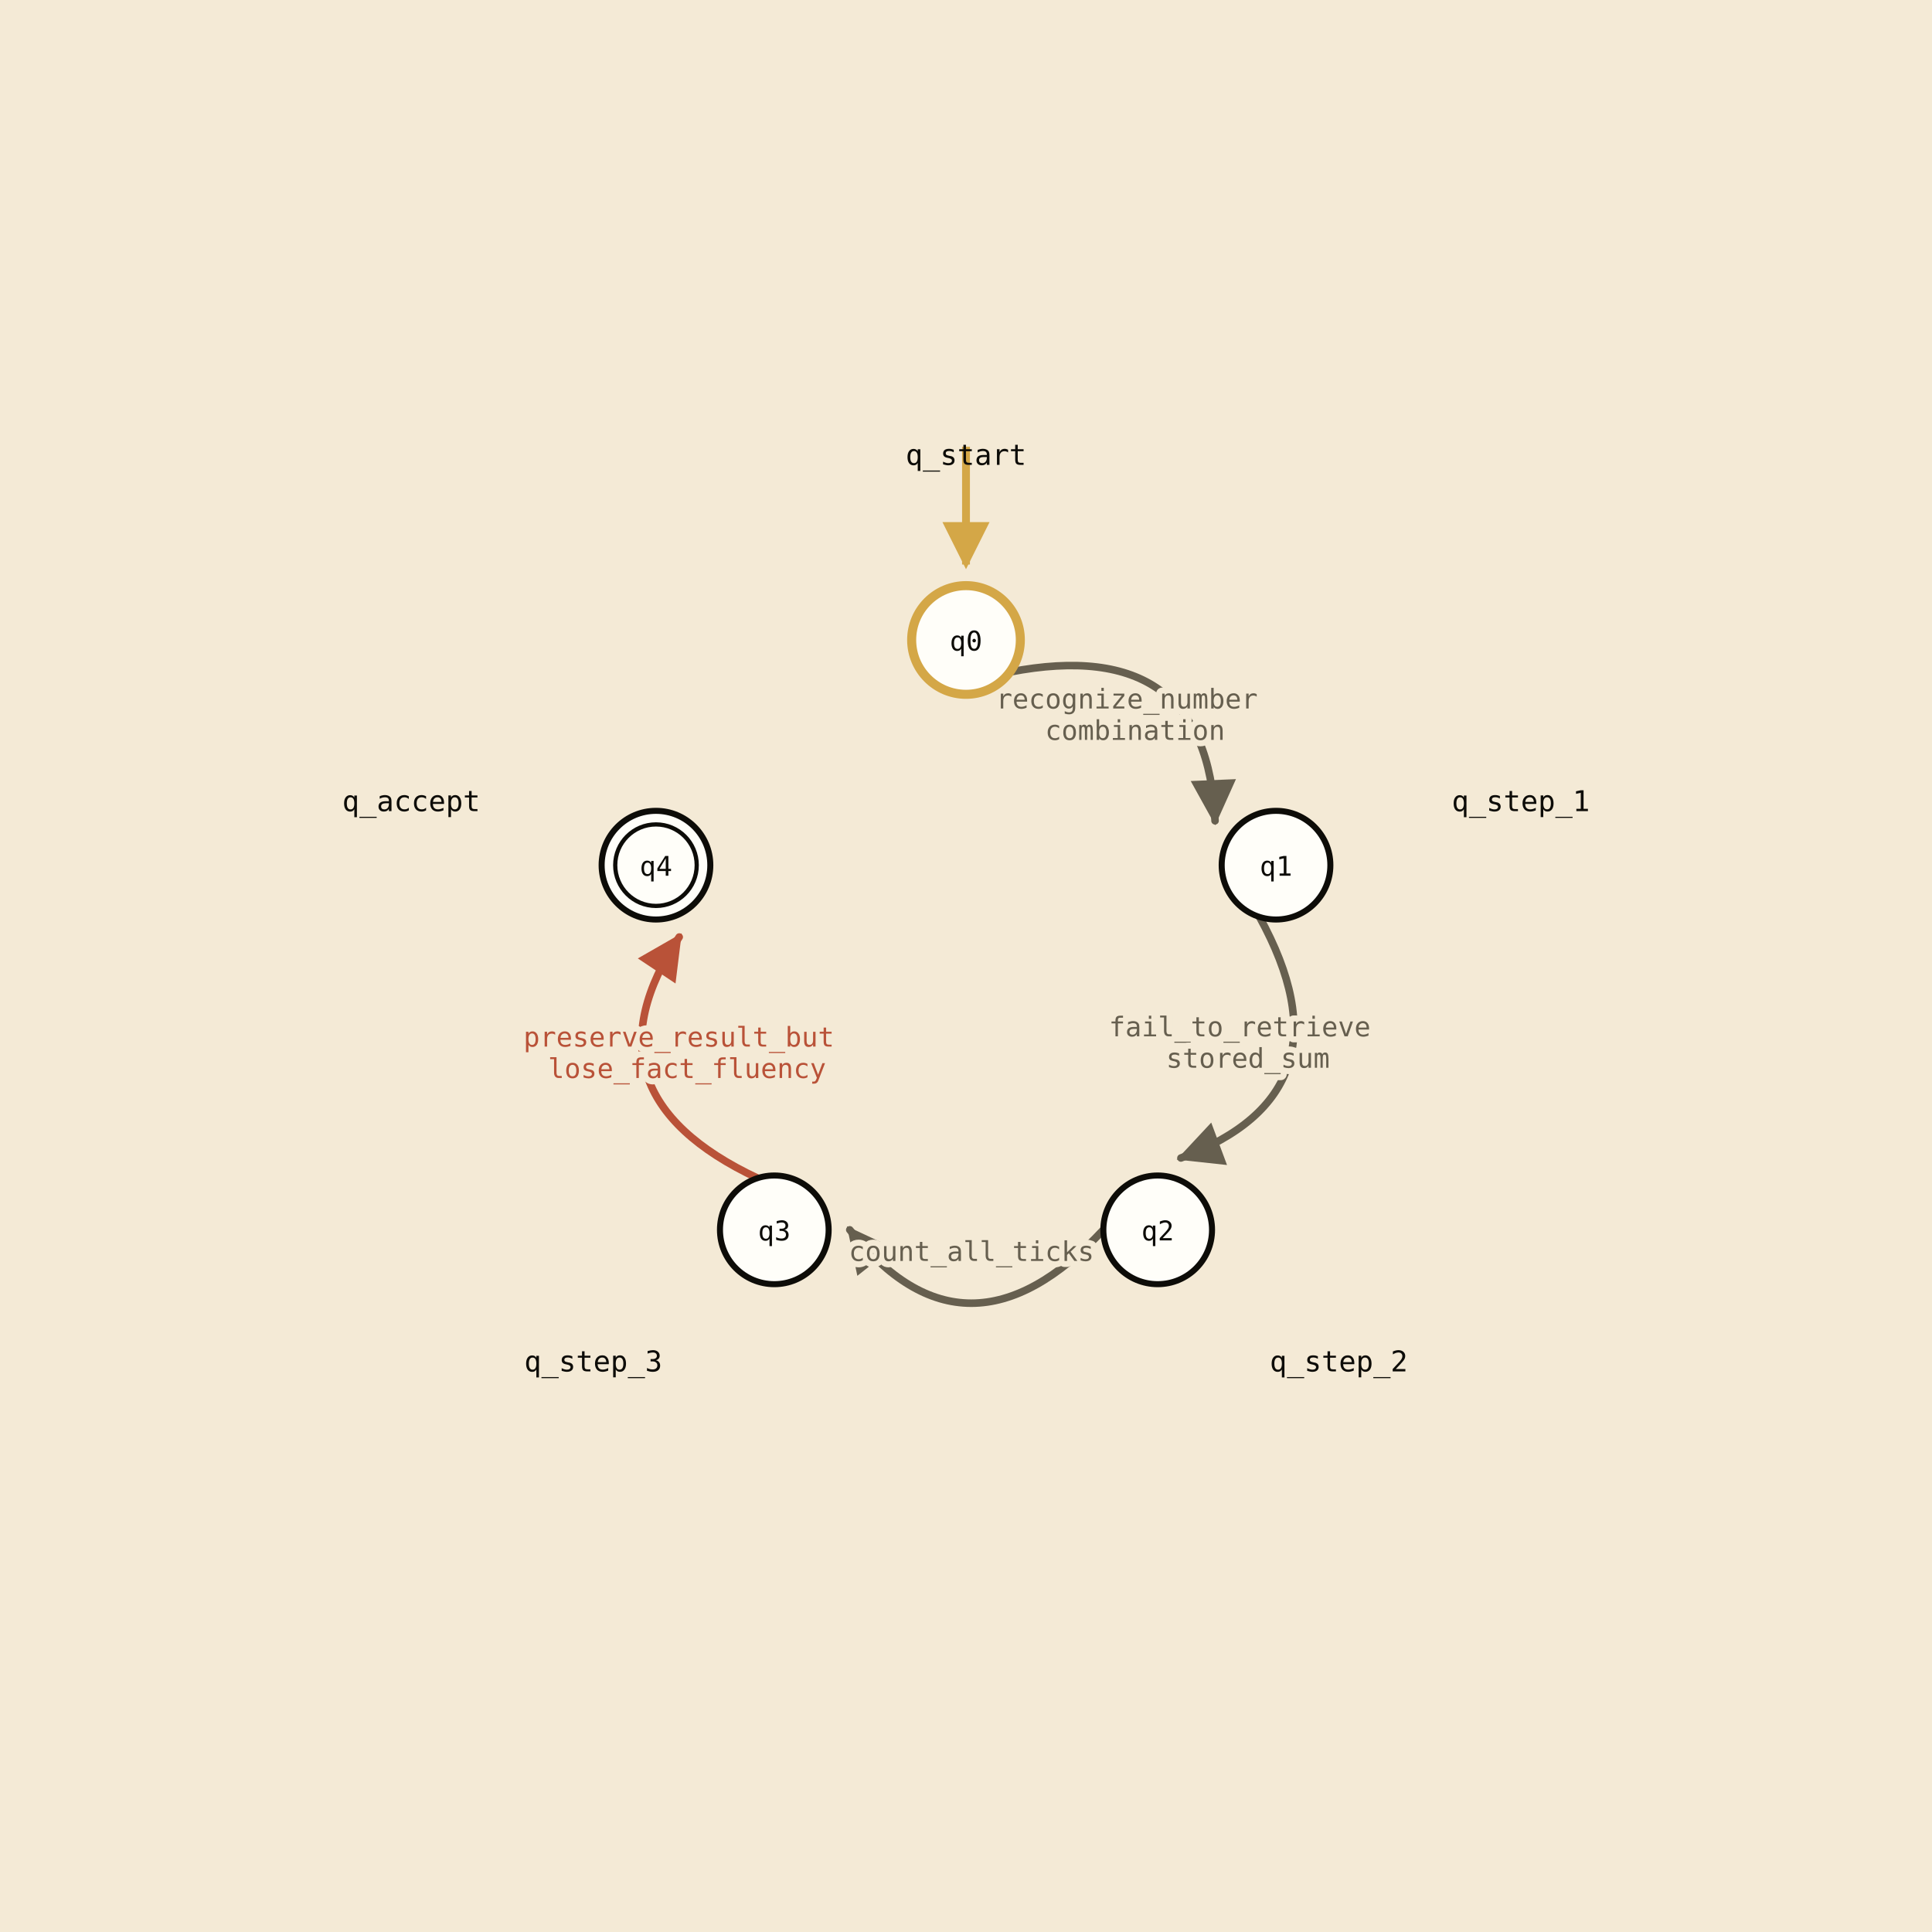
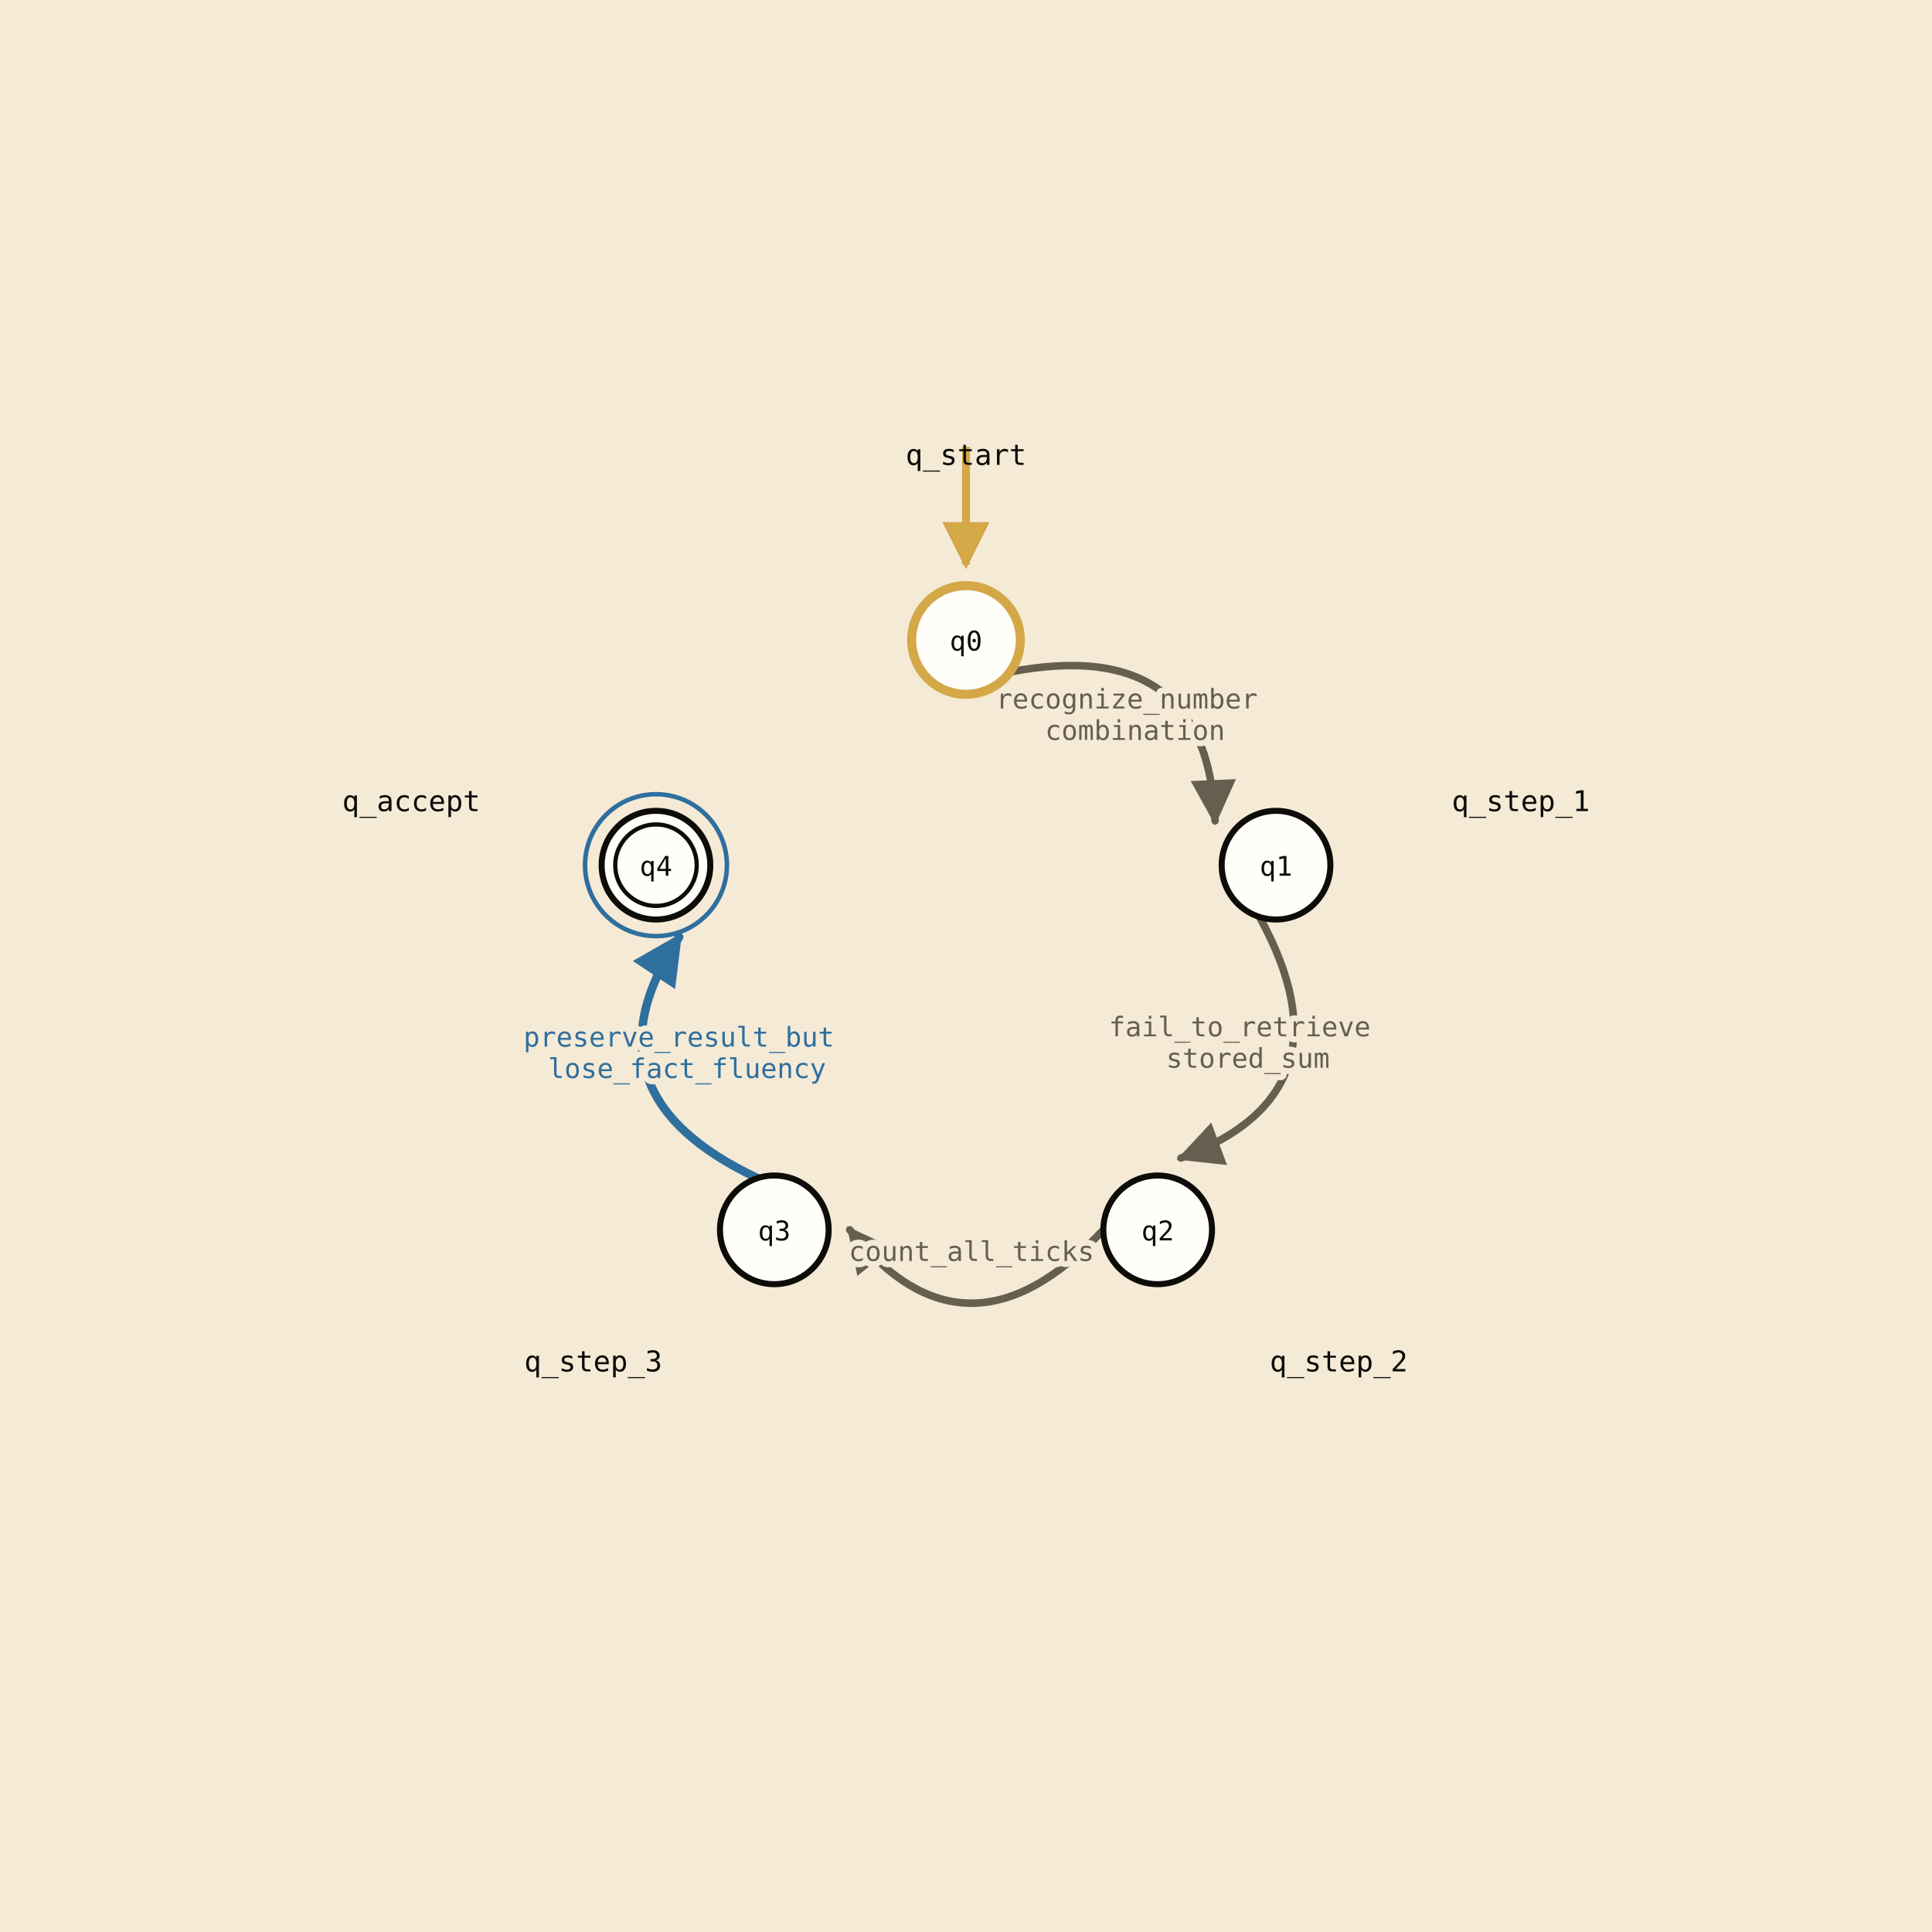
<svg xmlns="http://www.w3.org/2000/svg" width="640" height="640" viewBox="0 0 640 640" role="img" aria-labelledby="title desc">
  <defs>
    <marker id="arrow-conserving" viewBox="0 0 10 10" refX="9" refY="5" markerWidth="6" markerHeight="6" orient="auto-start-reverse">
      <path d="M 0 0 L 10 5 L 0 10 z" fill="#0d0c08" />
    </marker>
-     <marker id="arrow-deforming" viewBox="0 0 10 10" refX="9" refY="5" markerWidth="6" markerHeight="6" orient="auto-start-reverse">
+     <marker id="arrow-neutral" viewBox="0 0 10 10" refX="9" refY="5" markerWidth="6" markerHeight="6" orient="auto-start-reverse">
+       <path d="M 0 0 L 10 5 L 0 10 z" fill="#665f4f" />
+     </marker>
+     <marker id="arrow-validity-blue" viewBox="0 0 10 10" refX="9" refY="5" markerWidth="6" markerHeight="6" orient="auto-start-reverse">
+       <path d="M 0 0 L 10 5 L 0 10 z" fill="#2e6f9e" />
+     </marker>
+     <marker id="arrow-validity-rust" viewBox="0 0 10 10" refX="9" refY="5" markerWidth="6" markerHeight="6" orient="auto-start-reverse">
      <path d="M 0 0 L 10 5 L 0 10 z" fill="#b95238" />
    </marker>
-     <marker id="arrow-neutral" viewBox="0 0 10 10" refX="9" refY="5" markerWidth="6" markerHeight="6" orient="auto-start-reverse">
-       <path d="M 0 0 L 10 5 L 0 10 z" fill="#665f4f" />
+     <marker id="arrow-validity-rust-mixed" viewBox="0 0 10 10" refX="9" refY="5" markerWidth="4.5" markerHeight="4.5" orient="auto-start-reverse">
+       <path d="M 0 0 L 10 5 L 0 10 z" fill="#b95238" />
    </marker>
    <marker id="arrow-start" viewBox="0 0 10 10" refX="9" refY="5" markerWidth="6" markerHeight="6" orient="auto-start-reverse">
      <path d="M 0 0 L 10 5 L 0 10 z" fill="#d4a747" />
    </marker>
  </defs>
  <rect width="100%" height="100%" fill="#f4ead6" />
  <path class="edge-neutral" d="M 334.6 222.6 Q 399.9 210.0 402.5 271.9" fill="none" stroke="#665f4f" stroke-width="2.5" stroke-linecap="round" marker-end="url(#arrow-neutral)" />
  <text text-anchor="middle" font-family="ui-monospace, Menlo, Consolas, monospace" font-size="9.0" fill="#665f4f" stroke="#f4ead6" stroke-width="4" stroke-linejoin="round" paint-order="stroke fill">
    <tspan x="376.0" y="234.7">recognize_number</tspan>
    <tspan x="376.0" y="245.1">combination</tspan>
  </text>
  <path class="edge-neutral" d="M 417.2 303.7 Q 449.3 362.0 391.2 383.6" fill="none" stroke="#665f4f" stroke-width="2.5" stroke-linecap="round" marker-end="url(#arrow-neutral)" />
  <text text-anchor="middle" font-family="ui-monospace, Menlo, Consolas, monospace" font-size="9.0" fill="#665f4f" stroke="#f4ead6" stroke-width="4" stroke-linejoin="round" paint-order="stroke fill">
    <tspan x="413.4" y="343.3">fail_to_retrieve</tspan>
    <tspan x="413.4" y="353.7">stored_sum</tspan>
  </text>
  <path class="edge-neutral" d="M 365.5 407.4 Q 320.0 456.0 281.5 407.4" fill="none" stroke="#665f4f" stroke-width="2.5" stroke-linecap="round" marker-end="url(#arrow-neutral)" />
  <text text-anchor="middle" font-family="ui-monospace, Menlo, Consolas, monospace" font-size="9.0" fill="#665f4f" stroke="#f4ead6" stroke-width="4" stroke-linejoin="round" paint-order="stroke fill">
    <tspan x="321.8" y="417.7">count_all_ticks</tspan>
  </text>
-   <path class="edge-deforming" d="M 251.0 390.3 Q 190.7 362.0 225.0 310.4" fill="none" stroke="#b95238" stroke-width="2.5" stroke-linecap="round" marker-end="url(#arrow-deforming)" />
-   <text text-anchor="middle" font-family="ui-monospace, Menlo, Consolas, monospace" font-size="9.0" fill="#b95238" stroke="#f4ead6" stroke-width="4" stroke-linejoin="round" paint-order="stroke fill">
+   <path class="validity-blue-base" d="M 251.0 390.3 Q 190.7 362.0 225.0 310.4" fill="none" stroke="#2e6f9e" stroke-width="2.8" stroke-linecap="round" marker-end="url(#arrow-validity-blue)" />
+   <text text-anchor="middle" font-family="ui-monospace, Menlo, Consolas, monospace" font-size="9.0" fill="#2e6f9e" stroke="#f4ead6" stroke-width="4" stroke-linejoin="round" paint-order="stroke fill">
    <tspan x="227.6" y="346.7">preserve_result_but</tspan>
    <tspan x="227.6" y="357.1">lose_fact_fluency</tspan>
  </text>
  <path d="M 320.0 148.0 L 320.0 187.0" fill="none" stroke="#d4a747" stroke-width="2.6" marker-end="url(#arrow-start)" />
  <circle cx="320.0" cy="212.0" r="18.0" fill="#fffef9" stroke="#d4a747" stroke-width="3" />
  <text text-anchor="middle" font-family="ui-monospace, Menlo, Consolas, monospace" font-size="9.5" fill="#0d0c08">
    <tspan x="320.0" y="154.0">q_start</tspan>
  </text>
  <text x="320.0" y="215.5" text-anchor="middle" font-family="ui-monospace, Menlo, Consolas, monospace" font-size="9" fill="#0d0c08">q0</text>
  <circle cx="422.7" cy="286.6" r="18.0" fill="#fffef9" stroke="#0d0c08" stroke-width="2" />
  <text text-anchor="start" font-family="ui-monospace, Menlo, Consolas, monospace" font-size="9.5" fill="#0d0c08">
    <tspan x="480.9" y="268.7">q_step_1</tspan>
  </text>
  <text x="422.7" y="290.1" text-anchor="middle" font-family="ui-monospace, Menlo, Consolas, monospace" font-size="9" fill="#0d0c08">q1</text>
  <circle cx="383.5" cy="407.4" r="18.0" fill="#fffef9" stroke="#0d0c08" stroke-width="2" />
  <text text-anchor="start" font-family="ui-monospace, Menlo, Consolas, monospace" font-size="9.5" fill="#0d0c08">
    <tspan x="420.6" y="454.3">q_step_2</tspan>
  </text>
  <text x="383.5" y="410.9" text-anchor="middle" font-family="ui-monospace, Menlo, Consolas, monospace" font-size="9" fill="#0d0c08">q2</text>
  <circle cx="256.5" cy="407.4" r="18.0" fill="#fffef9" stroke="#0d0c08" stroke-width="2" />
  <text text-anchor="end" font-family="ui-monospace, Menlo, Consolas, monospace" font-size="9.5" fill="#0d0c08">
    <tspan x="219.4" y="454.3">q_step_3</tspan>
  </text>
  <text x="256.5" y="410.9" text-anchor="middle" font-family="ui-monospace, Menlo, Consolas, monospace" font-size="9" fill="#0d0c08">q3</text>
  <circle cx="217.3" cy="286.6" r="18.0" fill="#fffef9" stroke="#0d0c08" stroke-width="2" />
  <circle cx="217.3" cy="286.6" r="13.5" fill="none" stroke="#0d0c08" stroke-width="1.4" />
  <text text-anchor="end" font-family="ui-monospace, Menlo, Consolas, monospace" font-size="9.5" fill="#0d0c08">
    <tspan x="159.1" y="268.7">q_accept</tspan>
  </text>
  <text x="217.3" y="290.1" text-anchor="middle" font-family="ui-monospace, Menlo, Consolas, monospace" font-size="9" fill="#0d0c08">q4</text>
+   <circle class="validity-blue-ring" cx="217.3" cy="286.6" r="23.5" fill="none" stroke="#2e6f9e" stroke-width="1.5" />
</svg>
